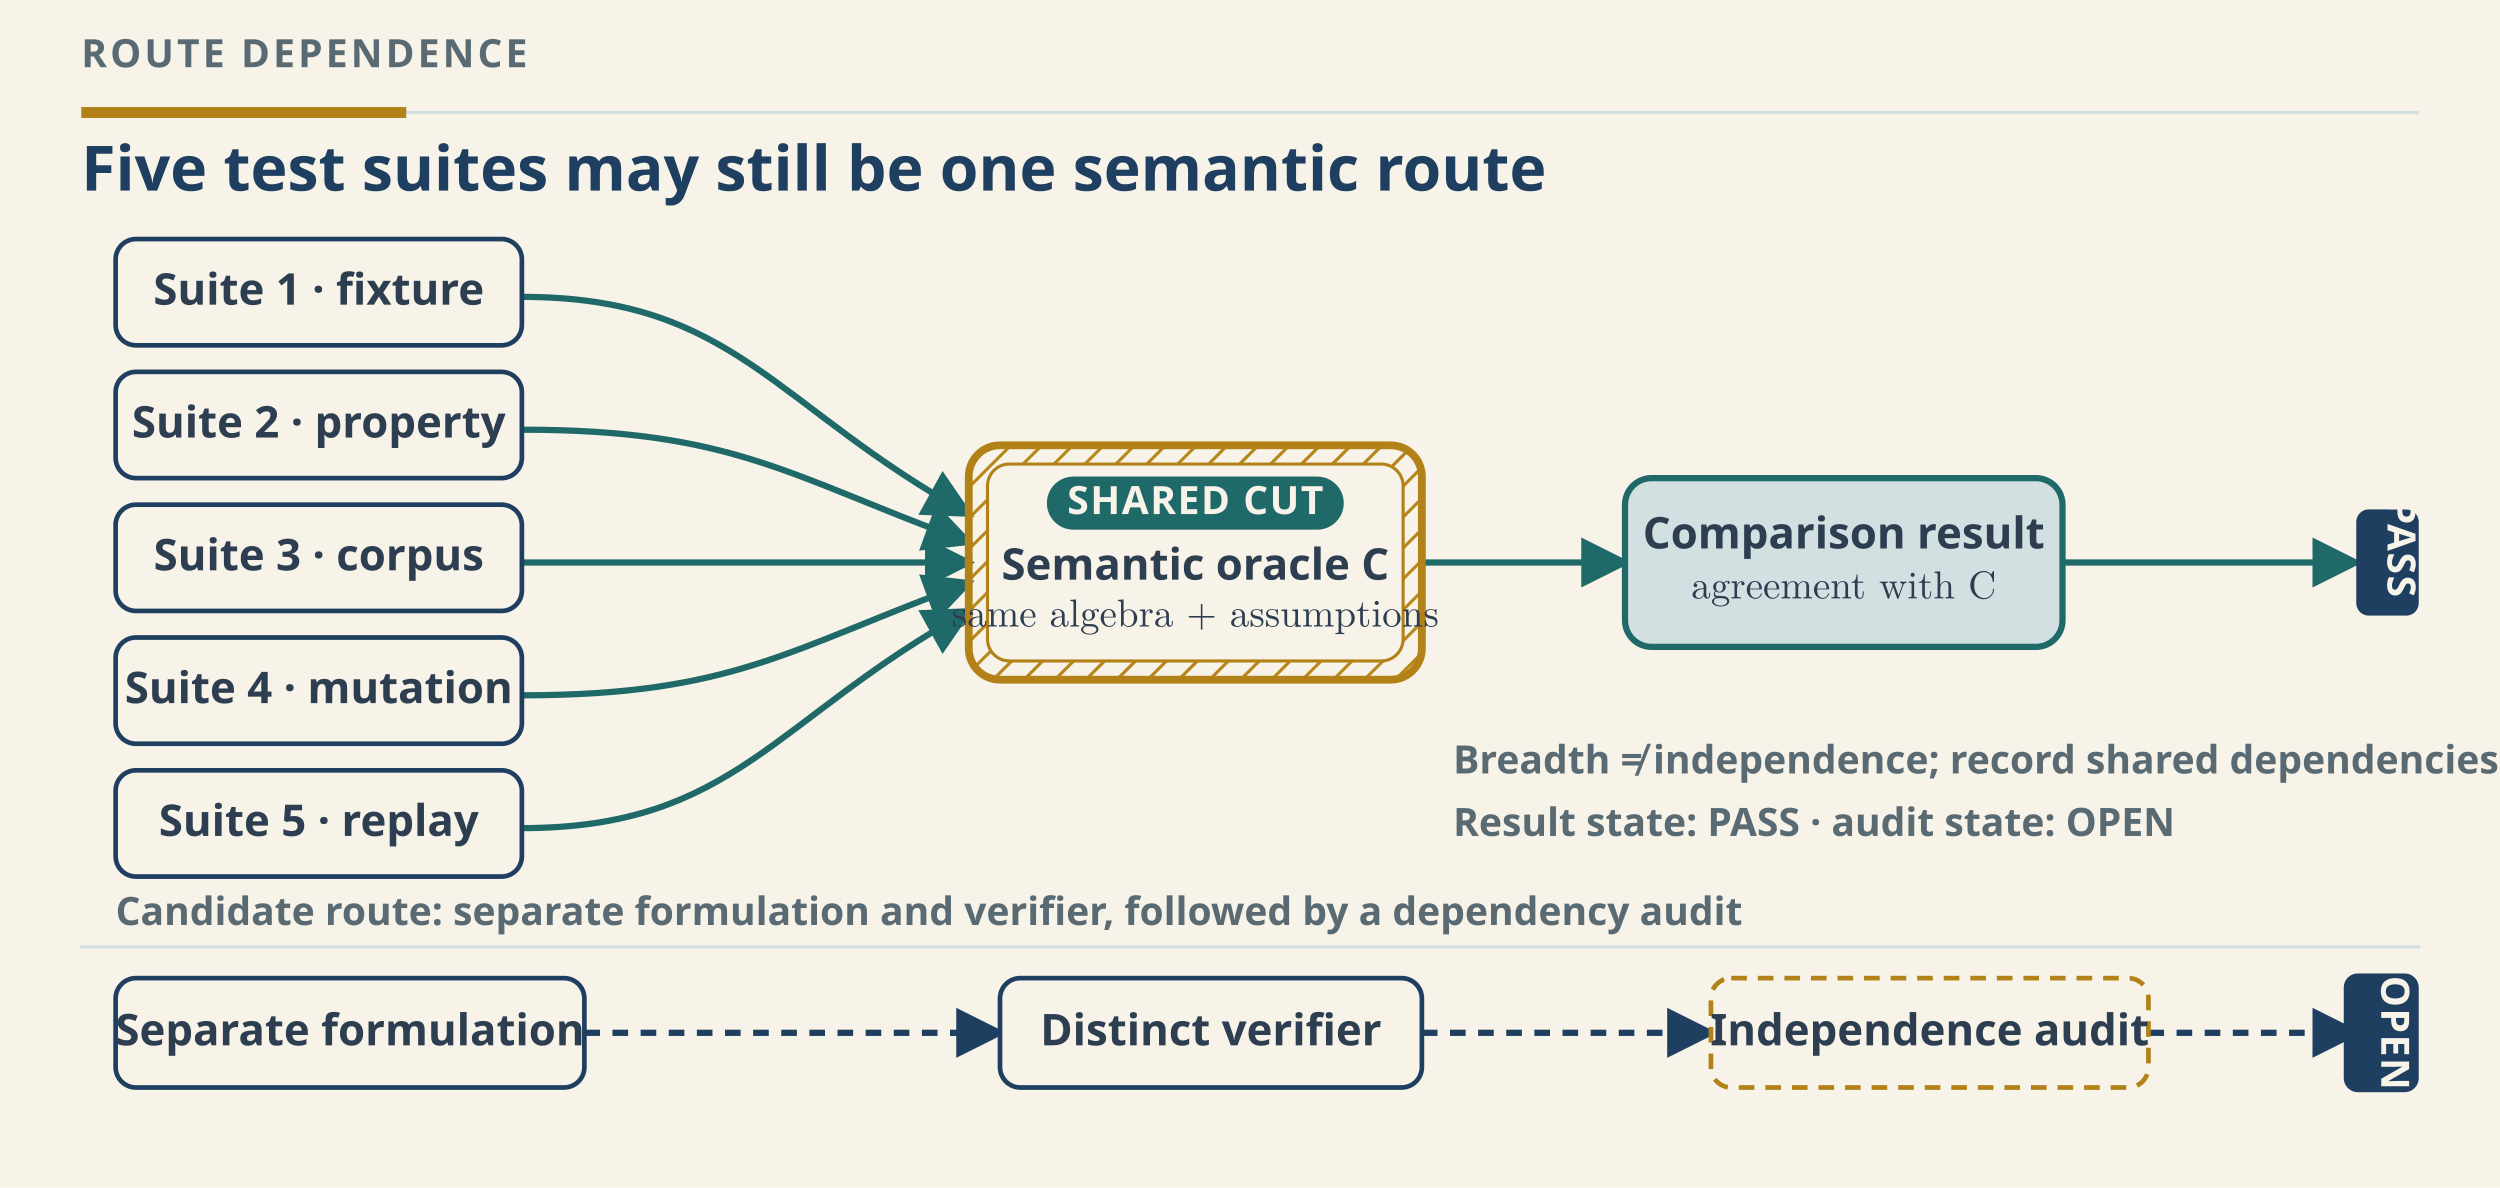
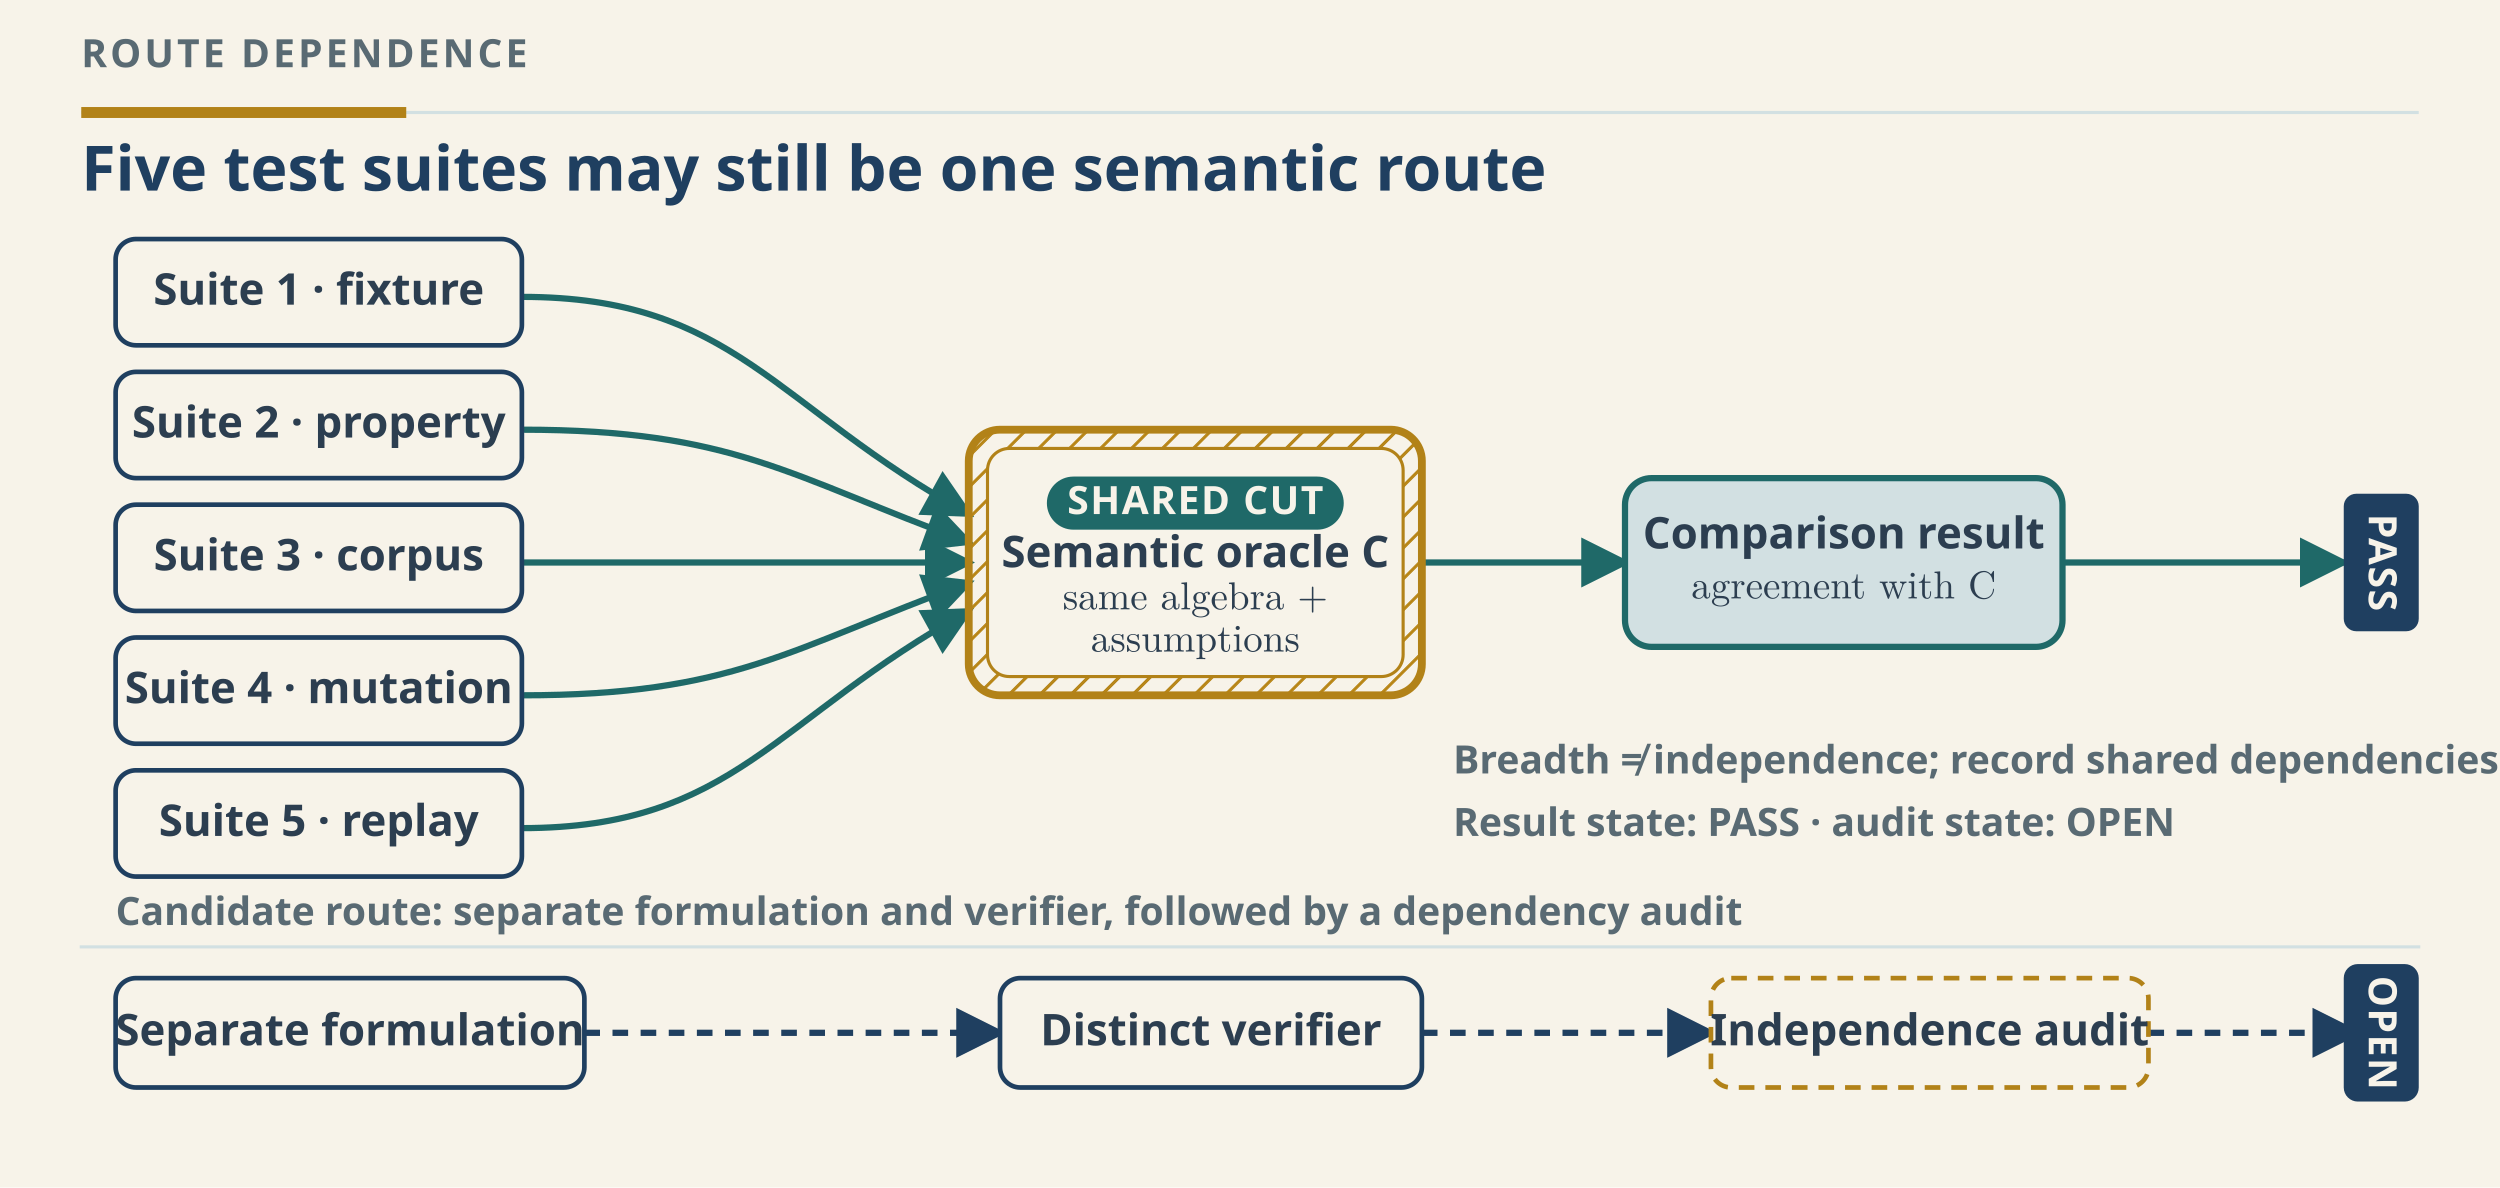
<svg xmlns="http://www.w3.org/2000/svg" xml:lang="en" width="160mm" height="76mm" viewBox="0 0 1600 760" role="img" aria-labelledby="oracle-title oracle-desc">
  <defs>
    <marker id="oracle-arrow" markerWidth="8" markerHeight="8" refX="7" refY="4" orient="auto" markerUnits="strokeWidth">
      <path d="M0,0 L8,4 L0,8 z" fill="#1F6968" />
    </marker>
    <marker id="oracle-navy-arrow" markerWidth="8" markerHeight="8" refX="7" refY="4" orient="auto" markerUnits="strokeWidth">
      <path d="M0,0 L8,4 L0,8 z" fill="#1F3F60" />
    </marker>
    <pattern id="oracle-hatch" width="14" height="14" patternUnits="userSpaceOnUse" patternTransform="rotate(45)">
      <line x1="0" y1="0" x2="0" y2="14" stroke="#B28218" stroke-width="4" />
    </pattern>
    <style>
      .heading { font-family: 'Source Sans Pro', sans-serif; font-size: 40px; font-weight: 700; fill: #1F3F60; }
      .eyebrow { font-family: 'Source Sans Pro', sans-serif; font-size: 25px; font-weight: 700; letter-spacing: 2px; fill: #596A73; }
      .node-title { font-family: 'Source Sans Pro', sans-serif; font-size: 28px; font-weight: 700; fill: #2C3E50; text-anchor: middle; }
      .node-body { font-family: 'Latin Modern Roman', serif; font-size: 25px; font-weight: 400; fill: #2C3E50; text-anchor: middle; }
      .small { font-family: 'Source Sans Pro', sans-serif; font-size: 25px; font-weight: 600; fill: #596A73; }
      .badge { font-family: 'Source Sans Pro', sans-serif; font-size: 25px; font-weight: 700; fill: #F7F3E9; text-anchor: middle; letter-spacing: 1px; }
    </style>
  </defs>
  <rect width="1600" height="760" fill="#F7F3E9" />
  <path d="M52 72 H1548" stroke="#D2E0E2" stroke-width="2" />
  <path d="M52 72 H260" stroke="#B28218" stroke-width="7" />
  <text x="52" y="43" class="eyebrow">ROUTE DEPENDENCE</text>
  <text x="52" y="122" class="heading">Five test suites may still be one semantic route</text>
  <g fill="none" stroke="#1F6968" stroke-width="4" marker-end="url(#oracle-arrow)">
    <path d="M334 190 C470 190 495 260 620 329" />
    <path d="M334 275 C470 275 505 305 620 347" />
    <path d="M334 360 H620" />
    <path d="M334 445 C470 445 505 415 620 373" />
    <path d="M334 530 C470 530 495 460 620 391" />
    <path d="M910 360 H1040" />
-     <path d="M1320 360 H1508" />
+     <path d="M1320 360 H1500" />
  </g>
  <g>
    <rect x="74" y="153" width="260" height="68" rx="13" fill="#F7F3E9" stroke="#1F3F60" stroke-width="3" />
    <text x="204" y="195" class="node-title">Suite 1 · fixture</text>
    <rect x="74" y="238" width="260" height="68" rx="13" fill="#F7F3E9" stroke="#1F3F60" stroke-width="3" />
    <text x="204" y="280" class="node-title">Suite 2 · property</text>
    <rect x="74" y="323" width="260" height="68" rx="13" fill="#F7F3E9" stroke="#1F3F60" stroke-width="3" />
    <text x="204" y="365" class="node-title">Suite 3 · corpus</text>
    <rect x="74" y="408" width="260" height="68" rx="13" fill="#F7F3E9" stroke="#1F3F60" stroke-width="3" />
    <text x="204" y="450" class="node-title">Suite 4 · mutation</text>
    <rect x="74" y="493" width="260" height="68" rx="13" fill="#F7F3E9" stroke="#1F3F60" stroke-width="3" />
    <text x="204" y="535" class="node-title">Suite 5 · replay</text>
-     <rect x="620" y="285" width="290" height="150" rx="20" fill="url(#oracle-hatch)" stroke="#B28218" stroke-width="5" />
-     <rect x="632" y="297" width="266" height="126" rx="14" fill="#F7F3E9" stroke="#B28218" stroke-width="2" />
+     <rect x="620" y="275" width="290" height="170" rx="20" fill="url(#oracle-hatch)" stroke="#B28218" stroke-width="5" />
+     <rect x="632" y="287" width="266" height="146" rx="14" fill="#F7F3E9" stroke="#B28218" stroke-width="2" />
    <rect x="670" y="305" width="190" height="34" rx="17" fill="#1F6968" />
    <text x="765" y="329" class="badge">SHARED CUT</text>
-     <text x="765" y="371" class="node-title">Semantic oracle C</text>
-     <text x="765" y="401" class="node-body">same algebra + assumptions</text>
+     <text x="765" y="363" class="node-title">Semantic oracle C</text>
+     <text x="765" y="390" class="node-body">same algebra +</text>
+     <text x="765" y="417" class="node-body">assumptions</text>
    <rect x="1040" y="306" width="280" height="108" rx="17" fill="#D2E0E2" stroke="#1F6968" stroke-width="4" />
    <text x="1180" y="351" class="node-title">Comparison result</text>
    <text x="1180" y="383" class="node-body">agreement with C</text>
-     <rect x="1508" y="326" width="40" height="68" rx="8" fill="#1F3F60" />
-     <text x="1528" y="351" class="badge" transform="rotate(90 1528 351)">PASS</text>
+     <rect x="1500" y="316" width="48" height="88" rx="8" fill="#1F3F60" />
+     <text x="1516" y="360" class="badge" transform="rotate(90 1516 360)">PASS</text>
  </g>
  <path d="M51 606 H1549" stroke="#D2E0E2" stroke-width="2" />
  <text x="74" y="592" class="small">Candidate route: separate formulation and verifier, followed by a dependency audit</text>
  <g fill="none" stroke="#1F3F60" stroke-width="4" stroke-dasharray="10 8" marker-end="url(#oracle-navy-arrow)">
    <path d="M374 661 H640" />
    <path d="M910 661 H1095" />
    <path d="M1375 661 H1508" />
  </g>
  <g>
    <rect x="74" y="626" width="300" height="70" rx="13" fill="#F7F3E9" stroke="#1F3F60" stroke-width="3" />
    <text x="224" y="669" class="node-title">Separate formulation</text>
    <rect x="640" y="626" width="270" height="70" rx="13" fill="#F7F3E9" stroke="#1F3F60" stroke-width="3" />
    <text x="775" y="669" class="node-title">Distinct verifier</text>
    <rect x="1095" y="626" width="280" height="70" rx="13" fill="#F7F3E9" stroke="#B28218" stroke-width="3" stroke-dasharray="10 7" />
    <text x="1235" y="669" class="node-title">Independence audit</text>
-     <rect x="1500" y="623" width="48" height="76" rx="9" fill="#1F3F60" />
-     <text x="1524" y="661" class="badge" transform="rotate(90 1524 661)">OPEN</text>
+     <rect x="1500" y="617" width="48" height="88" rx="9" fill="#1F3F60" />
+     <text x="1516" y="661" class="badge" transform="rotate(90 1516 661)">OPEN</text>
  </g>
  <text x="930" y="495" class="small">Breadth ≠ independence; record shared dependencies.</text>
  <text x="930" y="535" class="small">Result state: PASS · audit state: OPEN</text>
</svg>
